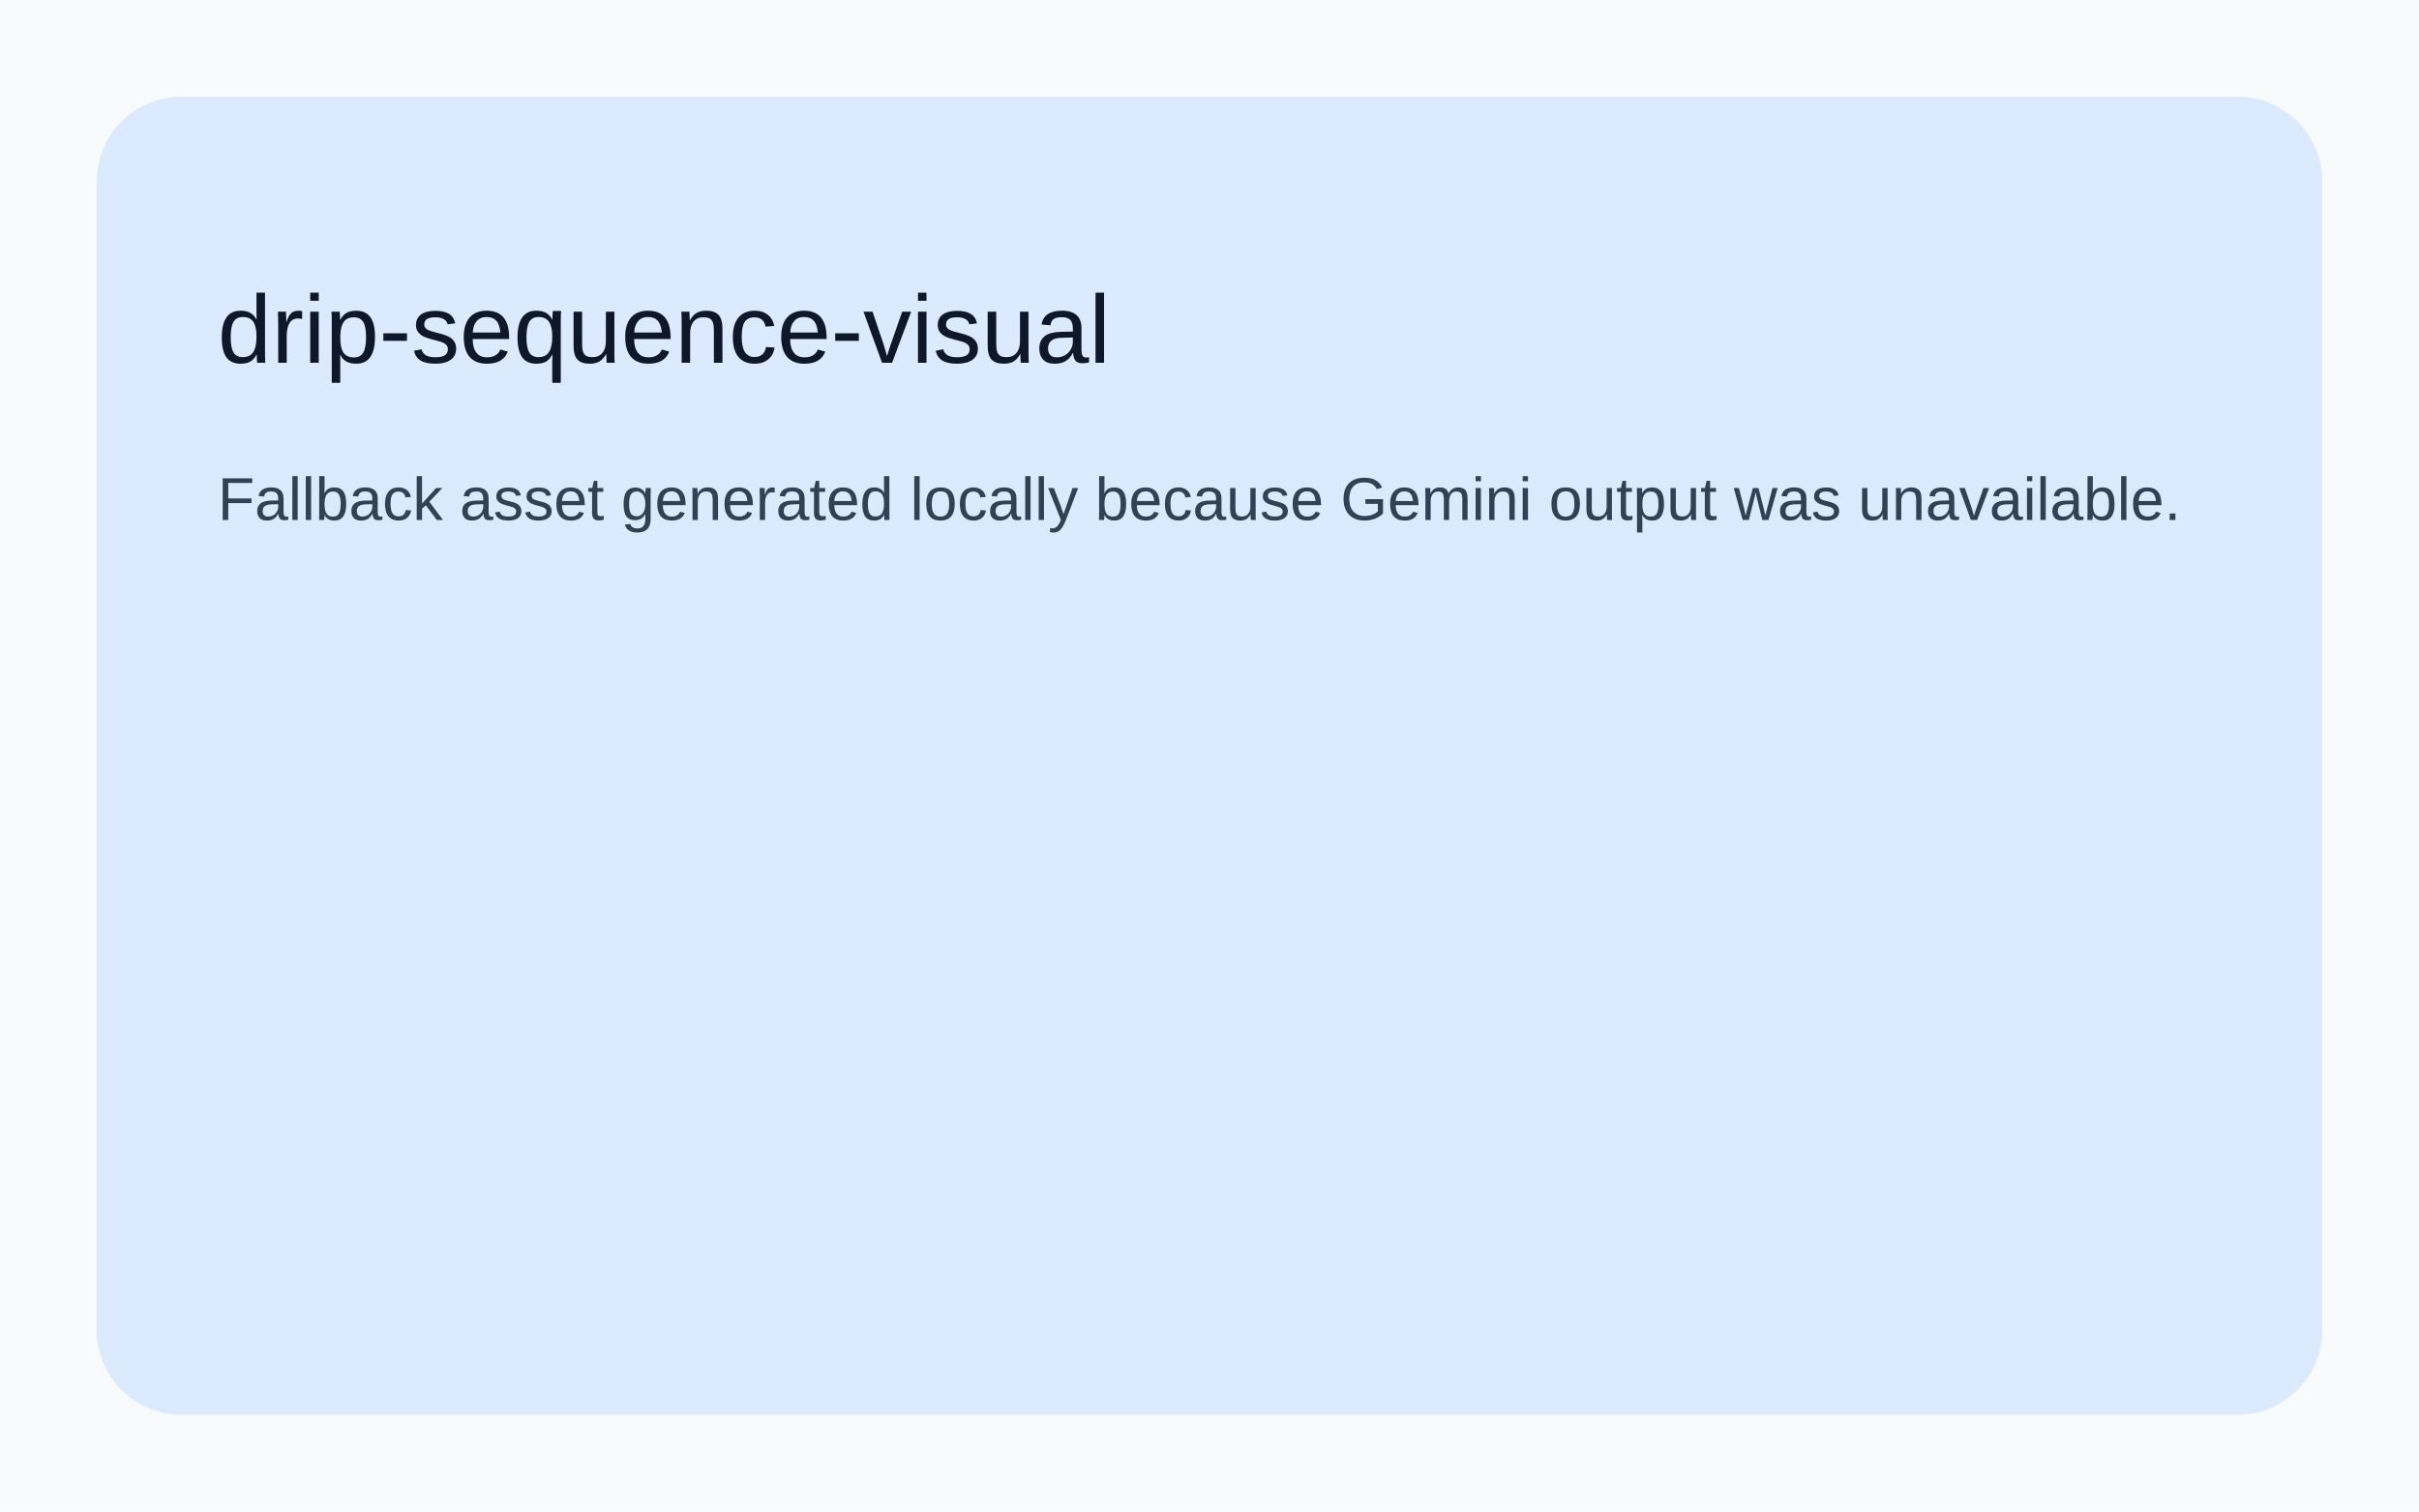
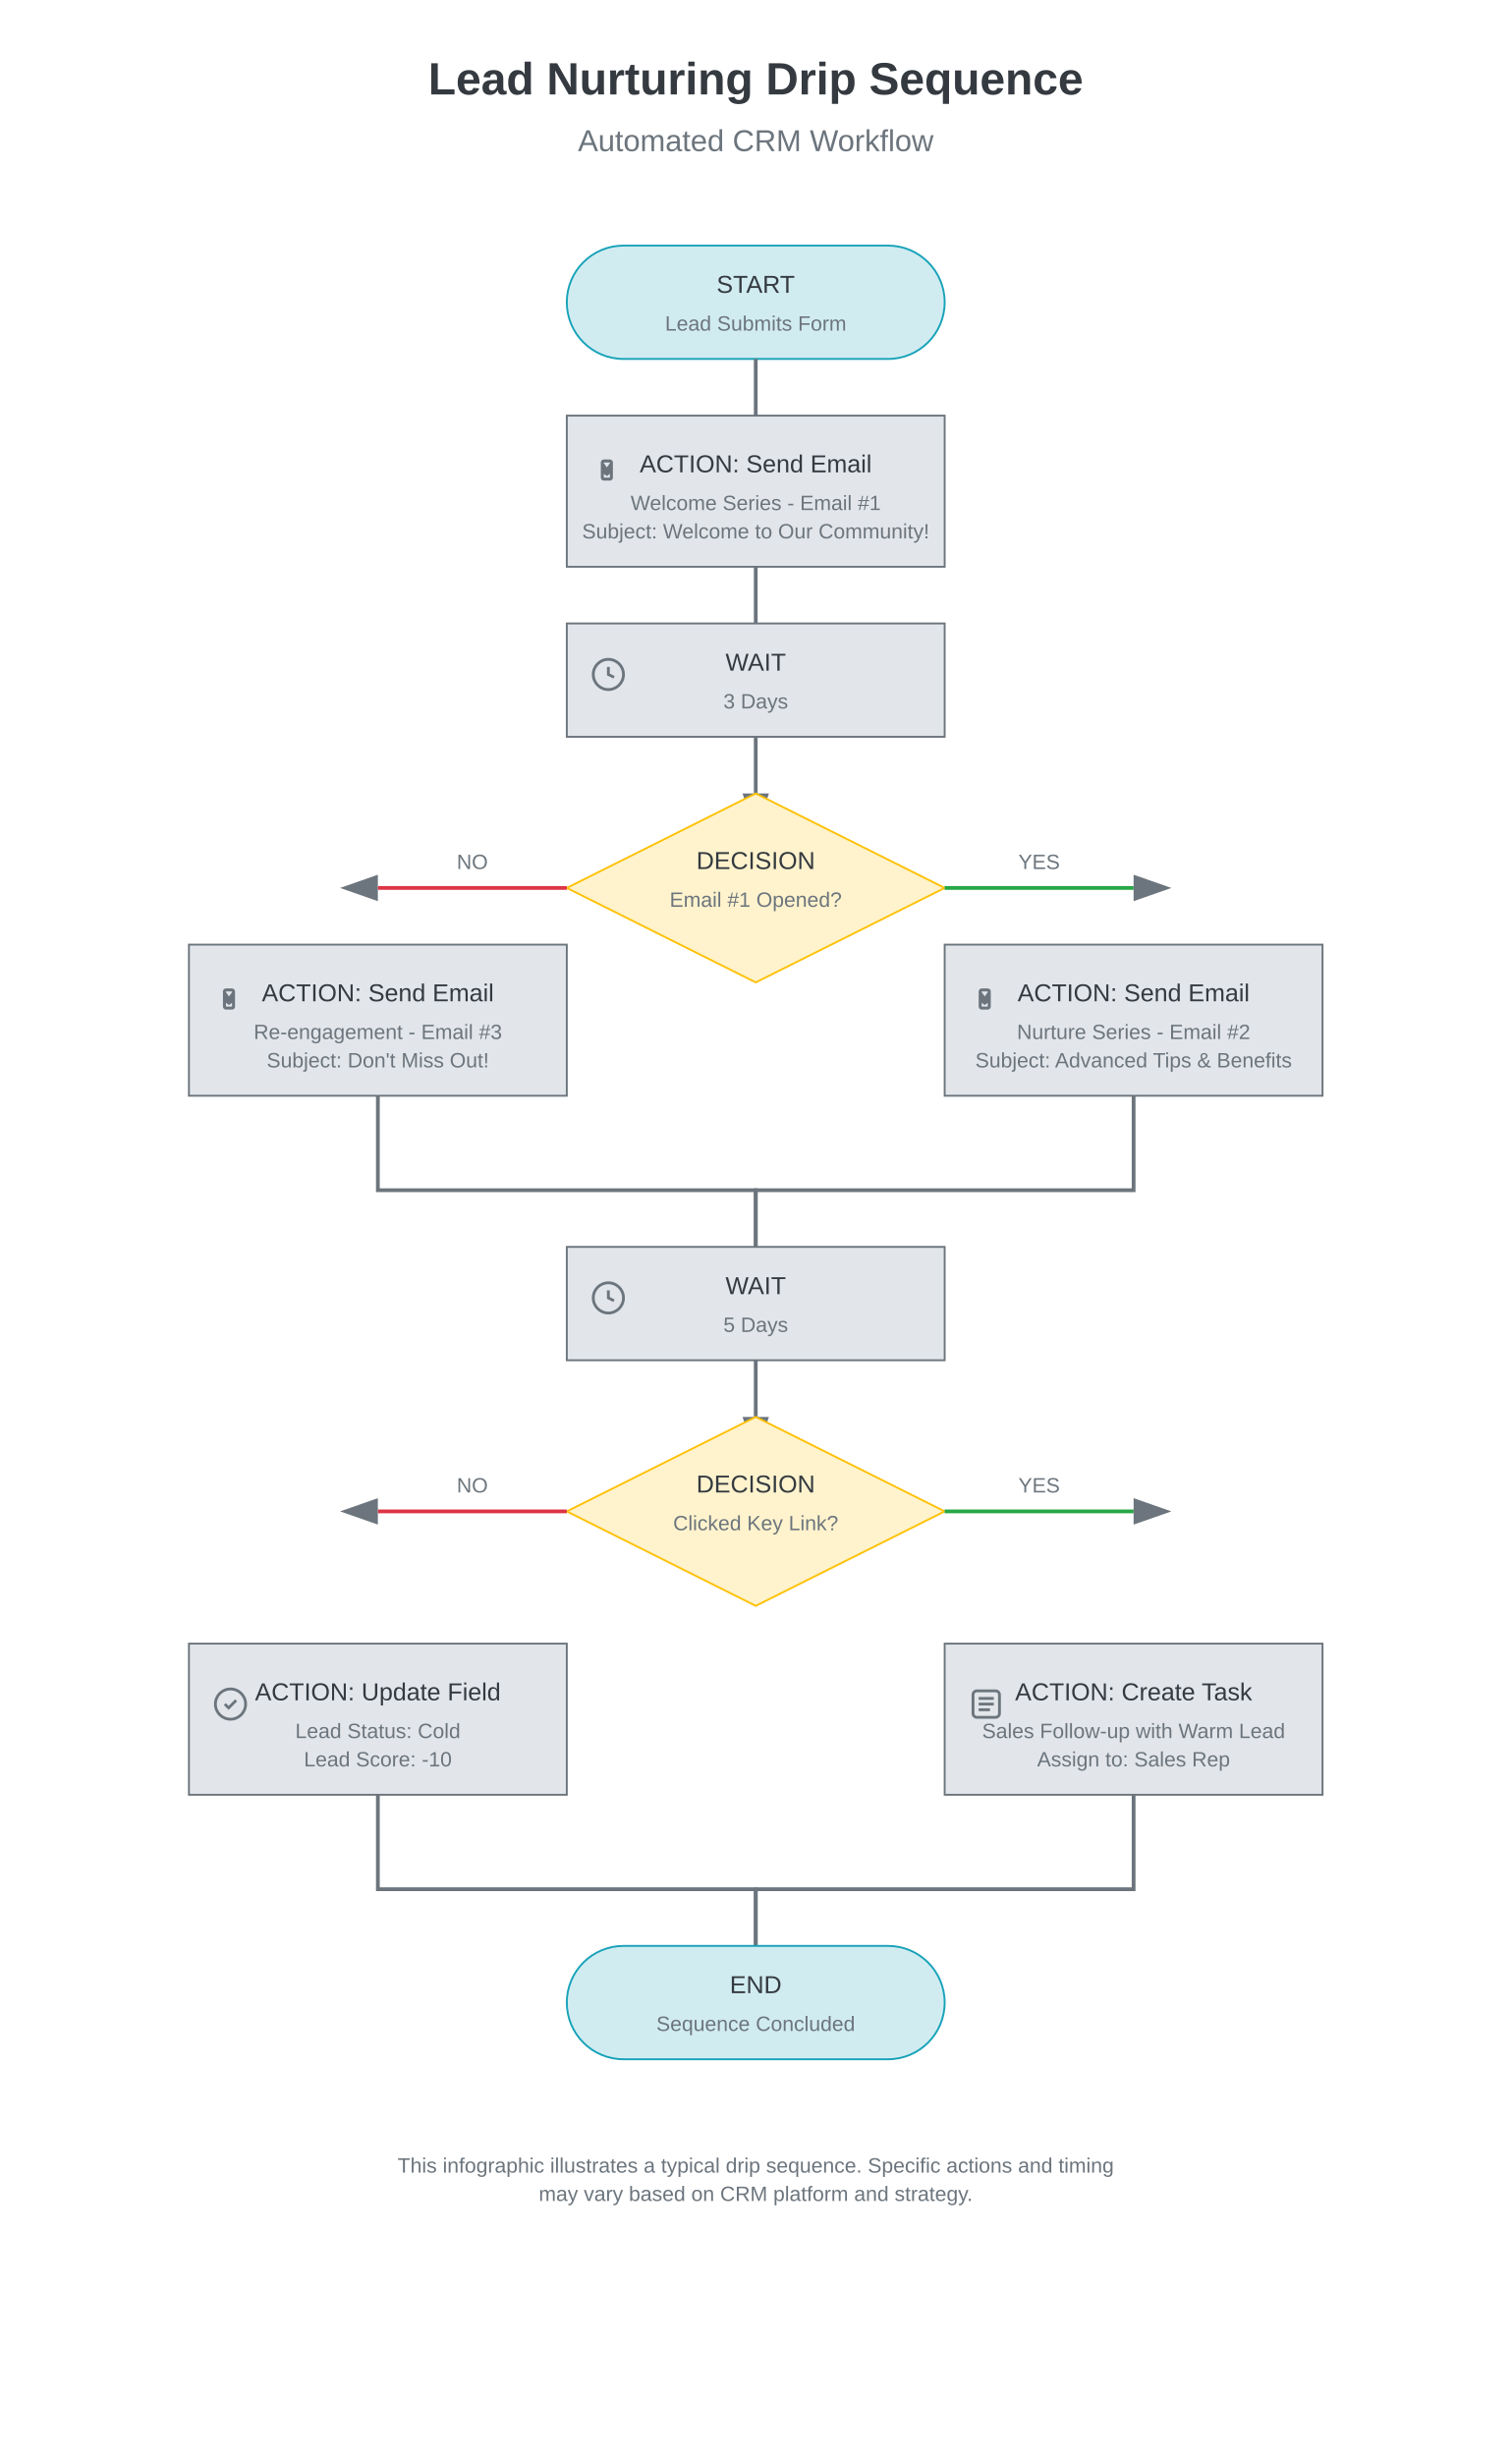
- <svg xmlns="http://www.w3.org/2000/svg" width="800" height="500" viewBox="0 0 800 500">
-   <rect width="800" height="500" fill="#f8fafc" />
-   <rect x="32" y="32" width="736" height="436" rx="28" fill="#dbeafe" />
-   <text x="72" y="120" font-family="Arial" font-size="32" fill="#0f172a">drip-sequence-visual</text>
-   <text x="72" y="172" font-family="Arial" font-size="20" fill="#334155">Fallback asset generated locally because Gemini output was unavailable.</text>
+ <svg xmlns="http://www.w3.org/2000/svg" xmlns:xlink="http://www.w3.org/1999/xlink" width="800" height="1300" viewBox="0 0 800 1300">
+   <defs>
+     <marker id="arrowhead" markerWidth="10" markerHeight="7" refX="0" refY="3.5" orient="auto">
+       <polygon points="0 0, 10 3.5, 0 7" fill="#6c757d" />
+     </marker>
+     <style>
+       .node {
+         fill: #e9ecef;
+         stroke: #adb5bd;
+         stroke-width: 1;
+         font-family: 'Arial', sans-serif;
+         font-size: 14px;
+         font-weight: bold;
+         text-anchor: middle;
+       }
+       .node-text {
+         fill: #343a40;
+         font-family: 'Arial', sans-serif;
+         font-size: 13px;
+         text-anchor: middle;
+       }
+       .node-detail {
+         fill: #6c757d;
+         font-family: 'Arial', sans-serif;
+         font-size: 11px;
+         text-anchor: middle;
+       }
+       .start-end-node {
+         fill: #d1ecf1; /* Light blue */
+         stroke: #17a2b8; /* Info blue */
+         stroke-width: 1;
+       }
+       .decision-node {
+         fill: #fff3cd; /* Light yellow */
+         stroke: #ffc107; /* Warning yellow */
+         stroke-width: 1;
+       }
+       .action-node {
+         fill: #e2e6ea; /* Light gray */
+         stroke: #6c757d; /* Secondary gray */
+         stroke-width: 1;
+       }
+       .path {
+         stroke: #6c757d;
+         stroke-width: 2;
+         fill: none;
+         marker-end: url(#arrowhead);
+       }
+       .path-yes {
+         stroke: #28a745; /* Green for Yes */
+       }
+       .path-no {
+         stroke: #dc3545; /* Red for No */
+       }
+       .title {
+         font-family: 'Arial', sans-serif;
+         font-size: 24px;
+         font-weight: bold;
+         fill: #343a40;
+         text-anchor: middle;
+       }
+       .subtitle {
+         font-family: 'Arial', sans-serif;
+         font-size: 16px;
+         fill: #6c757d;
+         text-anchor: middle;
+       }
+       .icon {
+         fill: #6c757d;
+       }
+     </style>
+     <g id="icon-email">
+       <path d="M10 2a2 2 0 00-2 2v10a2 2 0 002 2h4a2 2 0 002-2V4a2 2 0 00-2-2h-4zm0 2h4v.5L12 7.25 10 4.5zM11 8l-1 1.5 2 1.5 2-1.5-1-1.5zM10 14v-2.5l2 1.5 2-1.5V14h-4z" transform="scale(0.8) translate(2,2)" />
+     </g>
+     <g id="icon-clock">
+       <circle cx="12" cy="12" r="8" stroke="#6c757d" stroke-width="1.5" fill="none" />
+       <path d="M12 8V12L15 13.5" stroke="#6c757d" stroke-width="1.5" fill="none" />
+     </g>
+     <g id="icon-task">
+       <rect x="5" y="5" width="14" height="14" rx="2" ry="2" stroke="#6c757d" stroke-width="1.5" fill="none" />
+       <line x1="8" y1="9" x2="16" y2="9" stroke="#6c757d" stroke-width="1.5" />
+       <line x1="8" y1="12" x2="16" y2="12" stroke="#6c757d" stroke-width="1.5" />
+       <line x1="8" y1="15" x2="14" y2="15" stroke="#6c757d" stroke-width="1.5" />
+     </g>
+     <g id="icon-status">
+       <circle cx="12" cy="12" r="8" stroke="#6c757d" stroke-width="1.5" fill="none" />
+       <path d="M9 12l2 2 4-4" stroke="#6c757d" stroke-width="1.5" fill="none" />
+     </g>
+   </defs>
+   <text x="400" y="50" class="title">Lead Nurturing Drip Sequence</text>
+   <text x="400" y="80" class="subtitle">Automated CRM Workflow</text>
+   <g>
+     <rect x="300" y="130" width="200" height="60" rx="30" ry="30" class="node start-end-node" />
+     <text x="400" y="155" class="node-text">START</text>
+     <text x="400" y="175" class="node-detail">Lead Submits Form</text>
+   </g>
+   <line x1="400" y1="190" x2="400" y2="220" class="path" />
+   <g>
+     <rect x="300" y="220" width="200" height="80" class="node action-node" />
+     <use xlink:href="#icon-email" x="310" y="240" width="20" height="20" class="icon" />
+     <text x="400" y="250" class="node-text">ACTION: Send Email</text>
+     <text x="400" y="270" class="node-detail">Welcome Series - Email #1</text>
+     <text x="400" y="285" class="node-detail">Subject: Welcome to Our Community!</text>
+   </g>
+   <line x1="400" y1="300" x2="400" y2="330" class="path" />
+   <g>
+     <rect x="300" y="330" width="200" height="60" class="node action-node" />
+     <use xlink:href="#icon-clock" x="310" y="345" width="20" height="20" class="icon" />
+     <text x="400" y="355" class="node-text">WAIT</text>
+     <text x="400" y="375" class="node-detail">3 Days</text>
+   </g>
+   <line x1="400" y1="390" x2="400" y2="420" class="path" />
+   <g>
+     <polygon points="400 420, 500 470, 400 520, 300 470" class="node decision-node" />
+     <text x="400" y="460" class="node-text">DECISION</text>
+     <text x="400" y="480" class="node-detail">Email #1 Opened?</text>
+   </g>
+   <line x1="500" y1="470" x2="600" y2="470" class="path path-yes" />
+   <text x="550" y="460" class="node-detail" fill="#28a745">YES</text>
+   <g>
+     <rect x="500" y="500" width="200" height="80" class="node action-node" />
+     <use xlink:href="#icon-email" x="510" y="520" width="20" height="20" class="icon" />
+     <text x="600" y="530" class="node-text">ACTION: Send Email</text>
+     <text x="600" y="550" class="node-detail">Nurture Series - Email #2</text>
+     <text x="600" y="565" class="node-detail">Subject: Advanced Tips &amp; Benefits</text>
+   </g>
+   <line x1="300" y1="470" x2="200" y2="470" class="path path-no" />
+   <text x="250" y="460" class="node-detail" fill="#dc3545">NO</text>
+   <g>
+     <rect x="100" y="500" width="200" height="80" class="node action-node" />
+     <use xlink:href="#icon-email" x="110" y="520" width="20" height="20" class="icon" />
+     <text x="200" y="530" class="node-text">ACTION: Send Email</text>
+     <text x="200" y="550" class="node-detail">Re-engagement - Email #3</text>
+     <text x="200" y="565" class="node-detail">Subject: Don't Miss Out!</text>
+   </g>
+   <path d="M600 580 V630 H400 V660" class="path" />
+   <path d="M200 580 V630 H400 V660" class="path" />
+   <g>
+     <rect x="300" y="660" width="200" height="60" class="node action-node" />
+     <use xlink:href="#icon-clock" x="310" y="675" width="20" height="20" class="icon" />
+     <text x="400" y="685" class="node-text">WAIT</text>
+     <text x="400" y="705" class="node-detail">5 Days</text>
+   </g>
+   <line x1="400" y1="720" x2="400" y2="750" class="path" />
+   <g>
+     <polygon points="400 750, 500 800, 400 850, 300 800" class="node decision-node" />
+     <text x="400" y="790" class="node-text">DECISION</text>
+     <text x="400" y="810" class="node-detail">Clicked Key Link?</text>
+   </g>
+   <line x1="500" y1="800" x2="600" y2="800" class="path path-yes" />
+   <text x="550" y="790" class="node-detail" fill="#28a745">YES</text>
+   <g>
+     <rect x="500" y="870" width="200" height="80" class="node action-node" />
+     <use xlink:href="#icon-task" x="510" y="890" width="20" height="20" class="icon" />
+     <text x="600" y="900" class="node-text">ACTION: Create Task</text>
+     <text x="600" y="920" class="node-detail">Sales Follow-up with Warm Lead</text>
+     <text x="600" y="935" class="node-detail">Assign to: Sales Rep</text>
+   </g>
+   <line x1="300" y1="800" x2="200" y2="800" class="path path-no" />
+   <text x="250" y="790" class="node-detail" fill="#dc3545">NO</text>
+   <g>
+     <rect x="100" y="870" width="200" height="80" class="node action-node" />
+     <use xlink:href="#icon-status" x="110" y="890" width="20" height="20" class="icon" />
+     <text x="200" y="900" class="node-text">ACTION: Update Field</text>
+     <text x="200" y="920" class="node-detail">Lead Status: Cold</text>
+     <text x="200" y="935" class="node-detail">Lead Score: -10</text>
+   </g>
+   <path d="M600 950 V1000 H400 V1030" class="path" />
+   <path d="M200 950 V1000 H400 V1030" class="path" />
+   <g>
+     <rect x="300" y="1030" width="200" height="60" rx="30" ry="30" class="node start-end-node" />
+     <text x="400" y="1055" class="node-text">END</text>
+     <text x="400" y="1075" class="node-detail">Sequence Concluded</text>
+   </g>
+   <text x="400" y="1150" class="node-detail" font-size="10px">
+     This infographic illustrates a typical drip sequence. Specific actions and timing
+   </text>
+   <text x="400" y="1165" class="node-detail" font-size="10px">
+     may vary based on CRM platform and strategy.
+   </text>
</svg>
